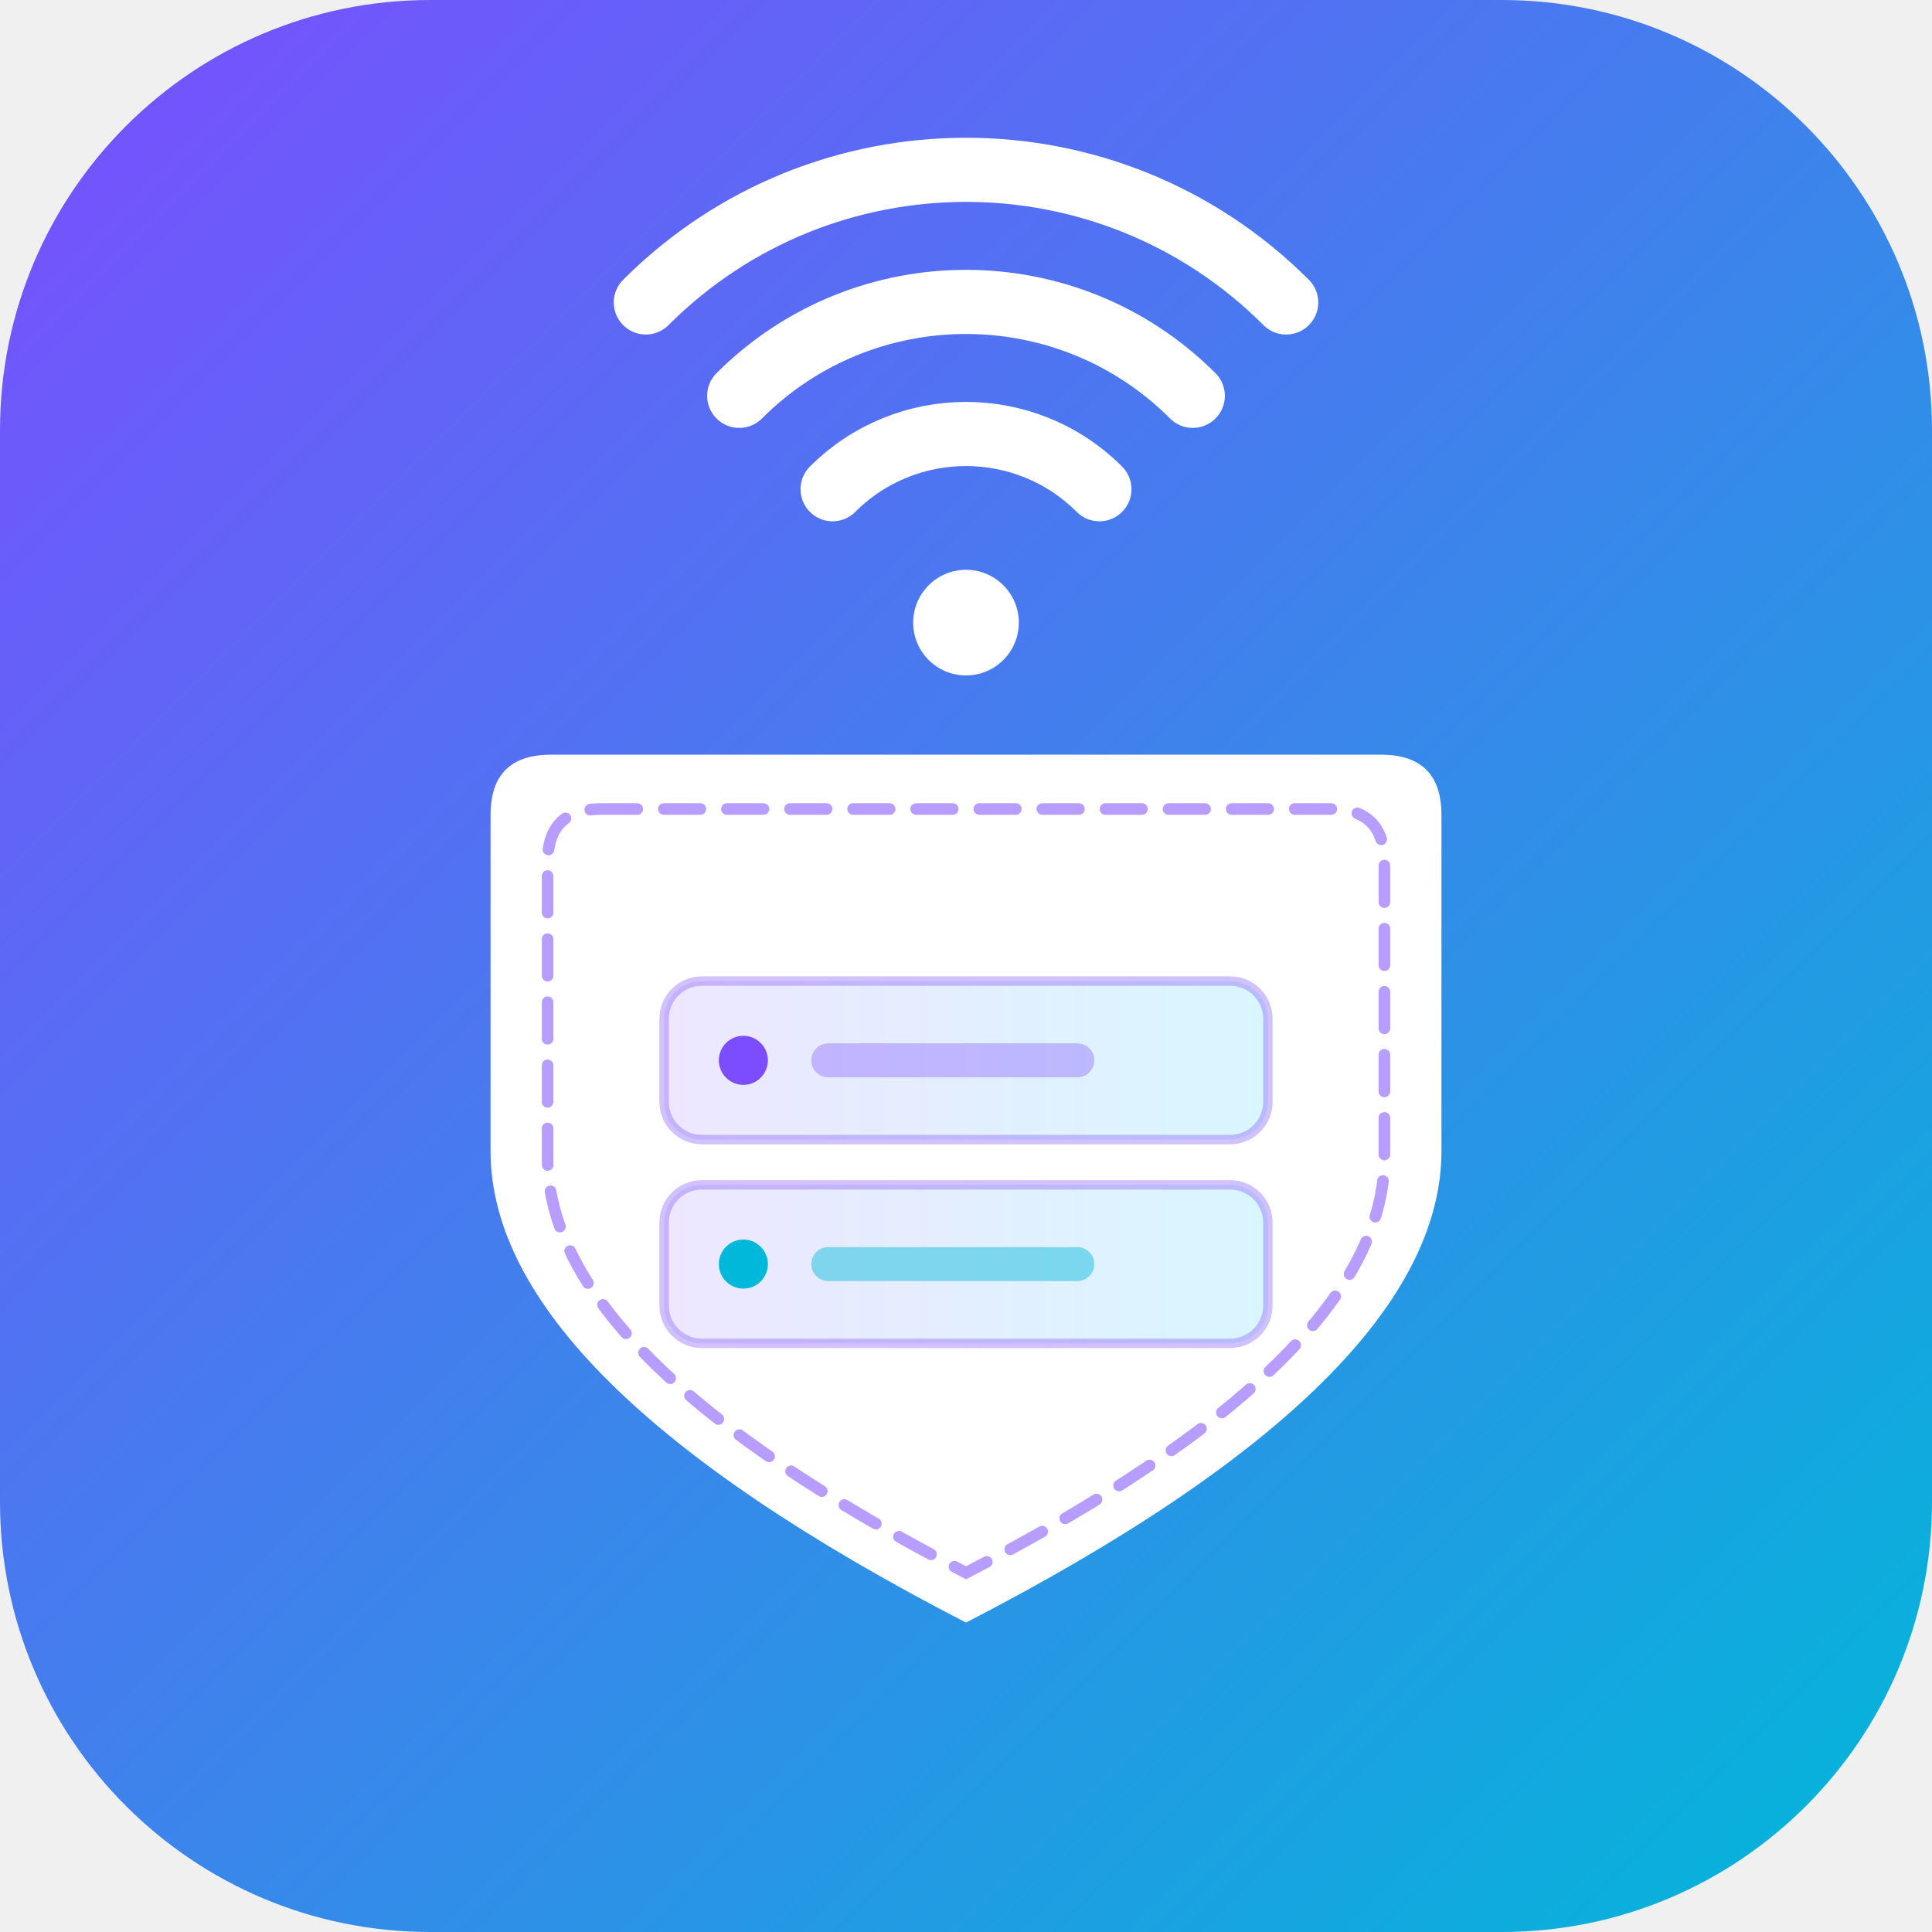
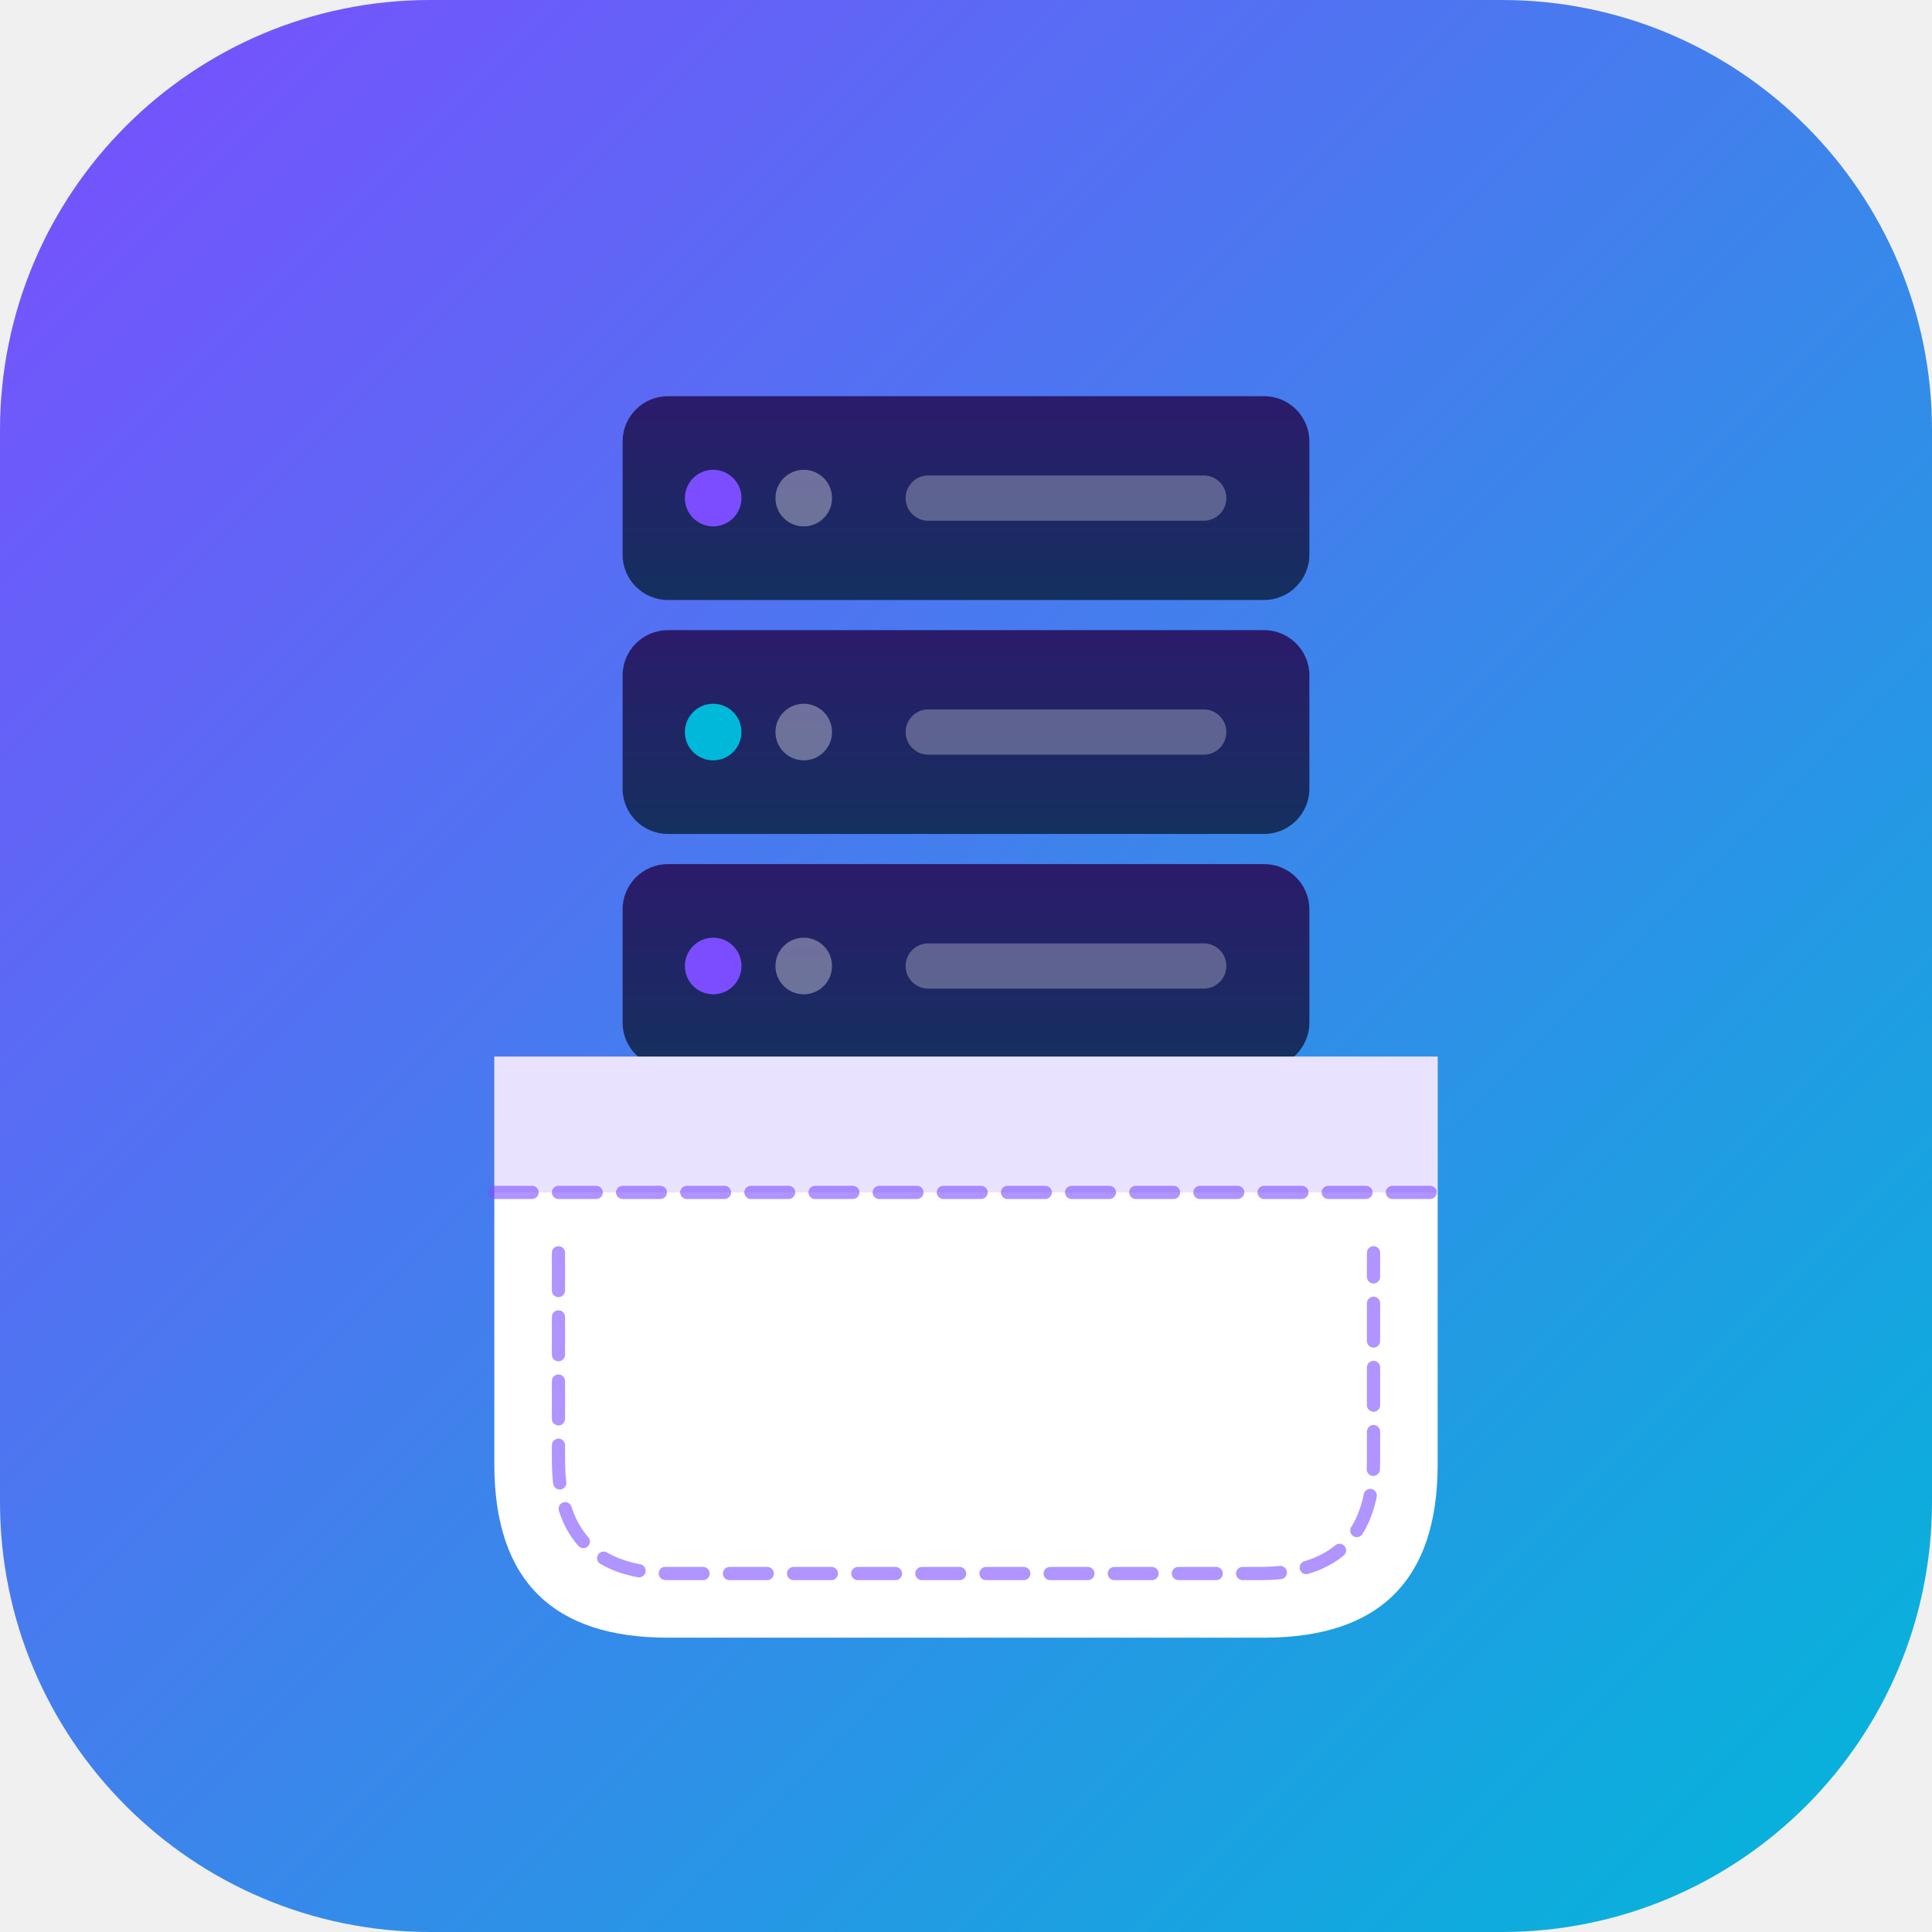
<svg xmlns="http://www.w3.org/2000/svg" viewBox="0 0 1024 1024">
  <defs>
    <linearGradient id="bg" x1="0" y1="0" x2="1" y2="1">
      <stop offset="0" stop-color="#7C4DFF" />
      <stop offset="1" stop-color="#00B8D9" />
    </linearGradient>
    <linearGradient id="srv" x1="0" y1="0" x2="1" y2="0">
-       <stop offset="0" stop-color="#EDE7FF" />
-       <stop offset="1" stop-color="#D9F6FF" />
+       <stop offset="0" stop-color="#F3EEFF" />
+       <stop offset="1" stop-color="#DDF7FF" />
+     </linearGradient>
+     <linearGradient id="srvd" x1="0" y1="0" x2="0" y2="1">
+       <stop offset="0" stop-color="#2B1B6B" />
+       <stop offset="1" stop-color="#14305F" />
    </linearGradient>
  </defs>
  <rect width="1024" height="1024" rx="228" fill="url(#bg)" />
-   <circle cx="512" cy="330" r="28" fill="#fff" />
-   <path d="M441.3 259.3 A100 100 0 0 1 582.7 259.3" fill="none" stroke="#fff" stroke-width="34" stroke-linecap="round" />
-   <path d="M391.8 209.8 A170 170 0 0 1 632.2 209.8" fill="none" stroke="#fff" stroke-width="34" stroke-linecap="round" />
-   <path d="M342.3 160.3 A240 240 0 0 1 681.7 160.3" fill="none" stroke="#fff" stroke-width="34" stroke-linecap="round" />
-   <path d="M292 400H732Q764 400 764 432V610Q764 730 512 860Q260 730 260 610V432Q260 400 292 400Z" fill="#fff" />
-   <g transform="translate(512 640) scale(0.88) translate(-512 -640)">
-     <path d="M292 400H732Q764 400 764 432V610Q764 730 512 860Q260 730 260 610V432Q260 400 292 400Z" fill="none" stroke="#7C4DFF" stroke-opacity=".55" stroke-width="7" stroke-dasharray="22 16" stroke-linecap="round" />
-   </g>
-   <rect x="352" y="520" width="320" height="84" rx="20" fill="url(#srv)" stroke="#7C4DFF" stroke-opacity=".35" stroke-width="5" />
-   <rect x="352" y="628" width="320" height="84" rx="20" fill="url(#srv)" stroke="#7C4DFF" stroke-opacity=".35" stroke-width="5" />
-   <circle cx="394" cy="562" r="13" fill="#7C4DFF" />
-   <circle cx="394" cy="670" r="13" fill="#00B8D9" />
-   <rect x="430" y="553" width="150" height="18" rx="9" fill="#7C4DFF" opacity=".35" />
-   <rect x="430" y="661" width="150" height="18" rx="9" fill="#00B8D9" opacity=".45" />
+   <rect x="330" y="210" width="364" height="108" rx="24" fill="url(#srvd)" />
+   <circle cx="378" cy="264" r="15" fill="#7C4DFF" />
+   <circle cx="426" cy="264" r="15" fill="#fff" opacity=".35" />
+   <rect x="480" y="252" width="170" height="24" rx="12" fill="#fff" opacity=".28" />
+   <rect x="330" y="334" width="364" height="108" rx="24" fill="url(#srvd)" />
+   <circle cx="378" cy="388" r="15" fill="#00B8D9" />
+   <circle cx="426" cy="388" r="15" fill="#fff" opacity=".35" />
+   <rect x="480" y="376" width="170" height="24" rx="12" fill="#fff" opacity=".28" />
+   <rect x="330" y="458" width="364" height="108" rx="24" fill="url(#srvd)" />
+   <circle cx="378" cy="512" r="15" fill="#7C4DFF" />
+   <circle cx="426" cy="512" r="15" fill="#fff" opacity=".35" />
+   <rect x="480" y="500" width="170" height="24" rx="12" fill="#fff" opacity=".28" />
+   <path d="M262 560H762V776Q762 868 670 868H354Q262 868 262 776Z" fill="#fff" />
+   <path d="M262 560H762V632H262Z" fill="#7C4DFF" opacity=".16" />
+   <path d="M262 632H762" stroke="#7C4DFF" stroke-opacity=".6" stroke-width="7" stroke-dasharray="20 14" stroke-linecap="round" />
+   <path d="M296 664V774Q296 834 356 834H668Q728 834 728 774V664" fill="none" stroke="#7C4DFF" stroke-opacity=".6" stroke-width="7" stroke-dasharray="20 14" stroke-linecap="round" />
</svg>
